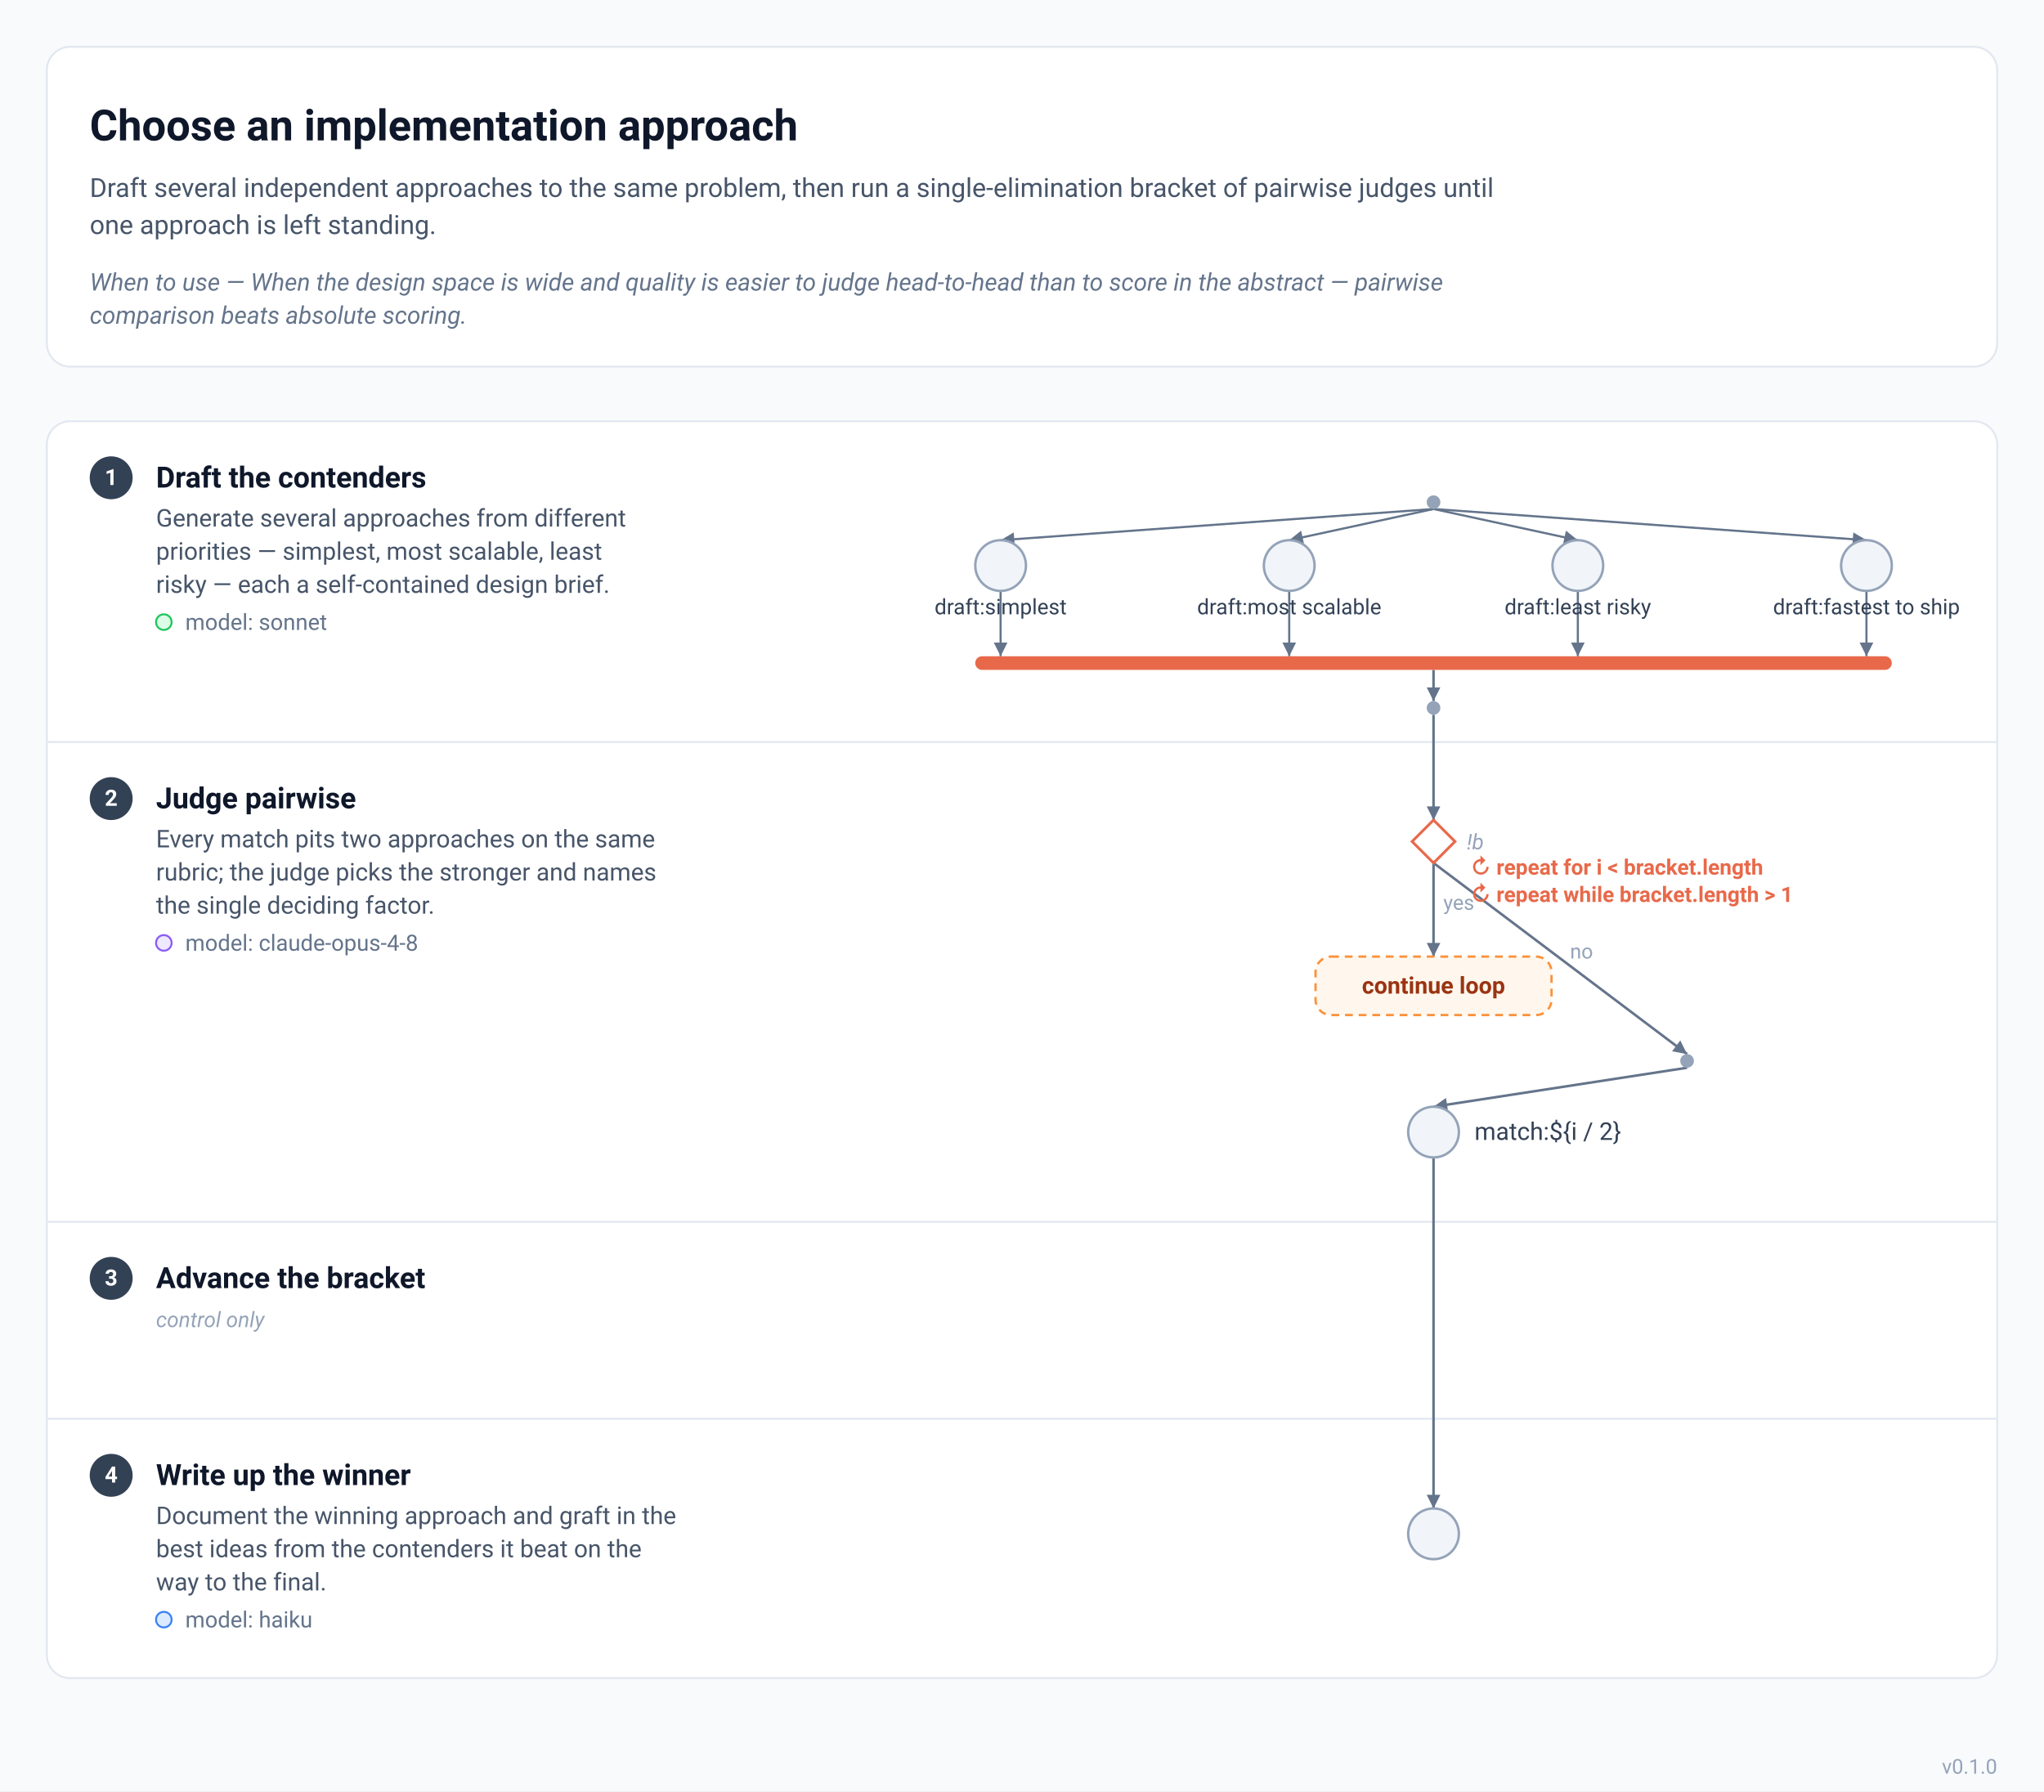
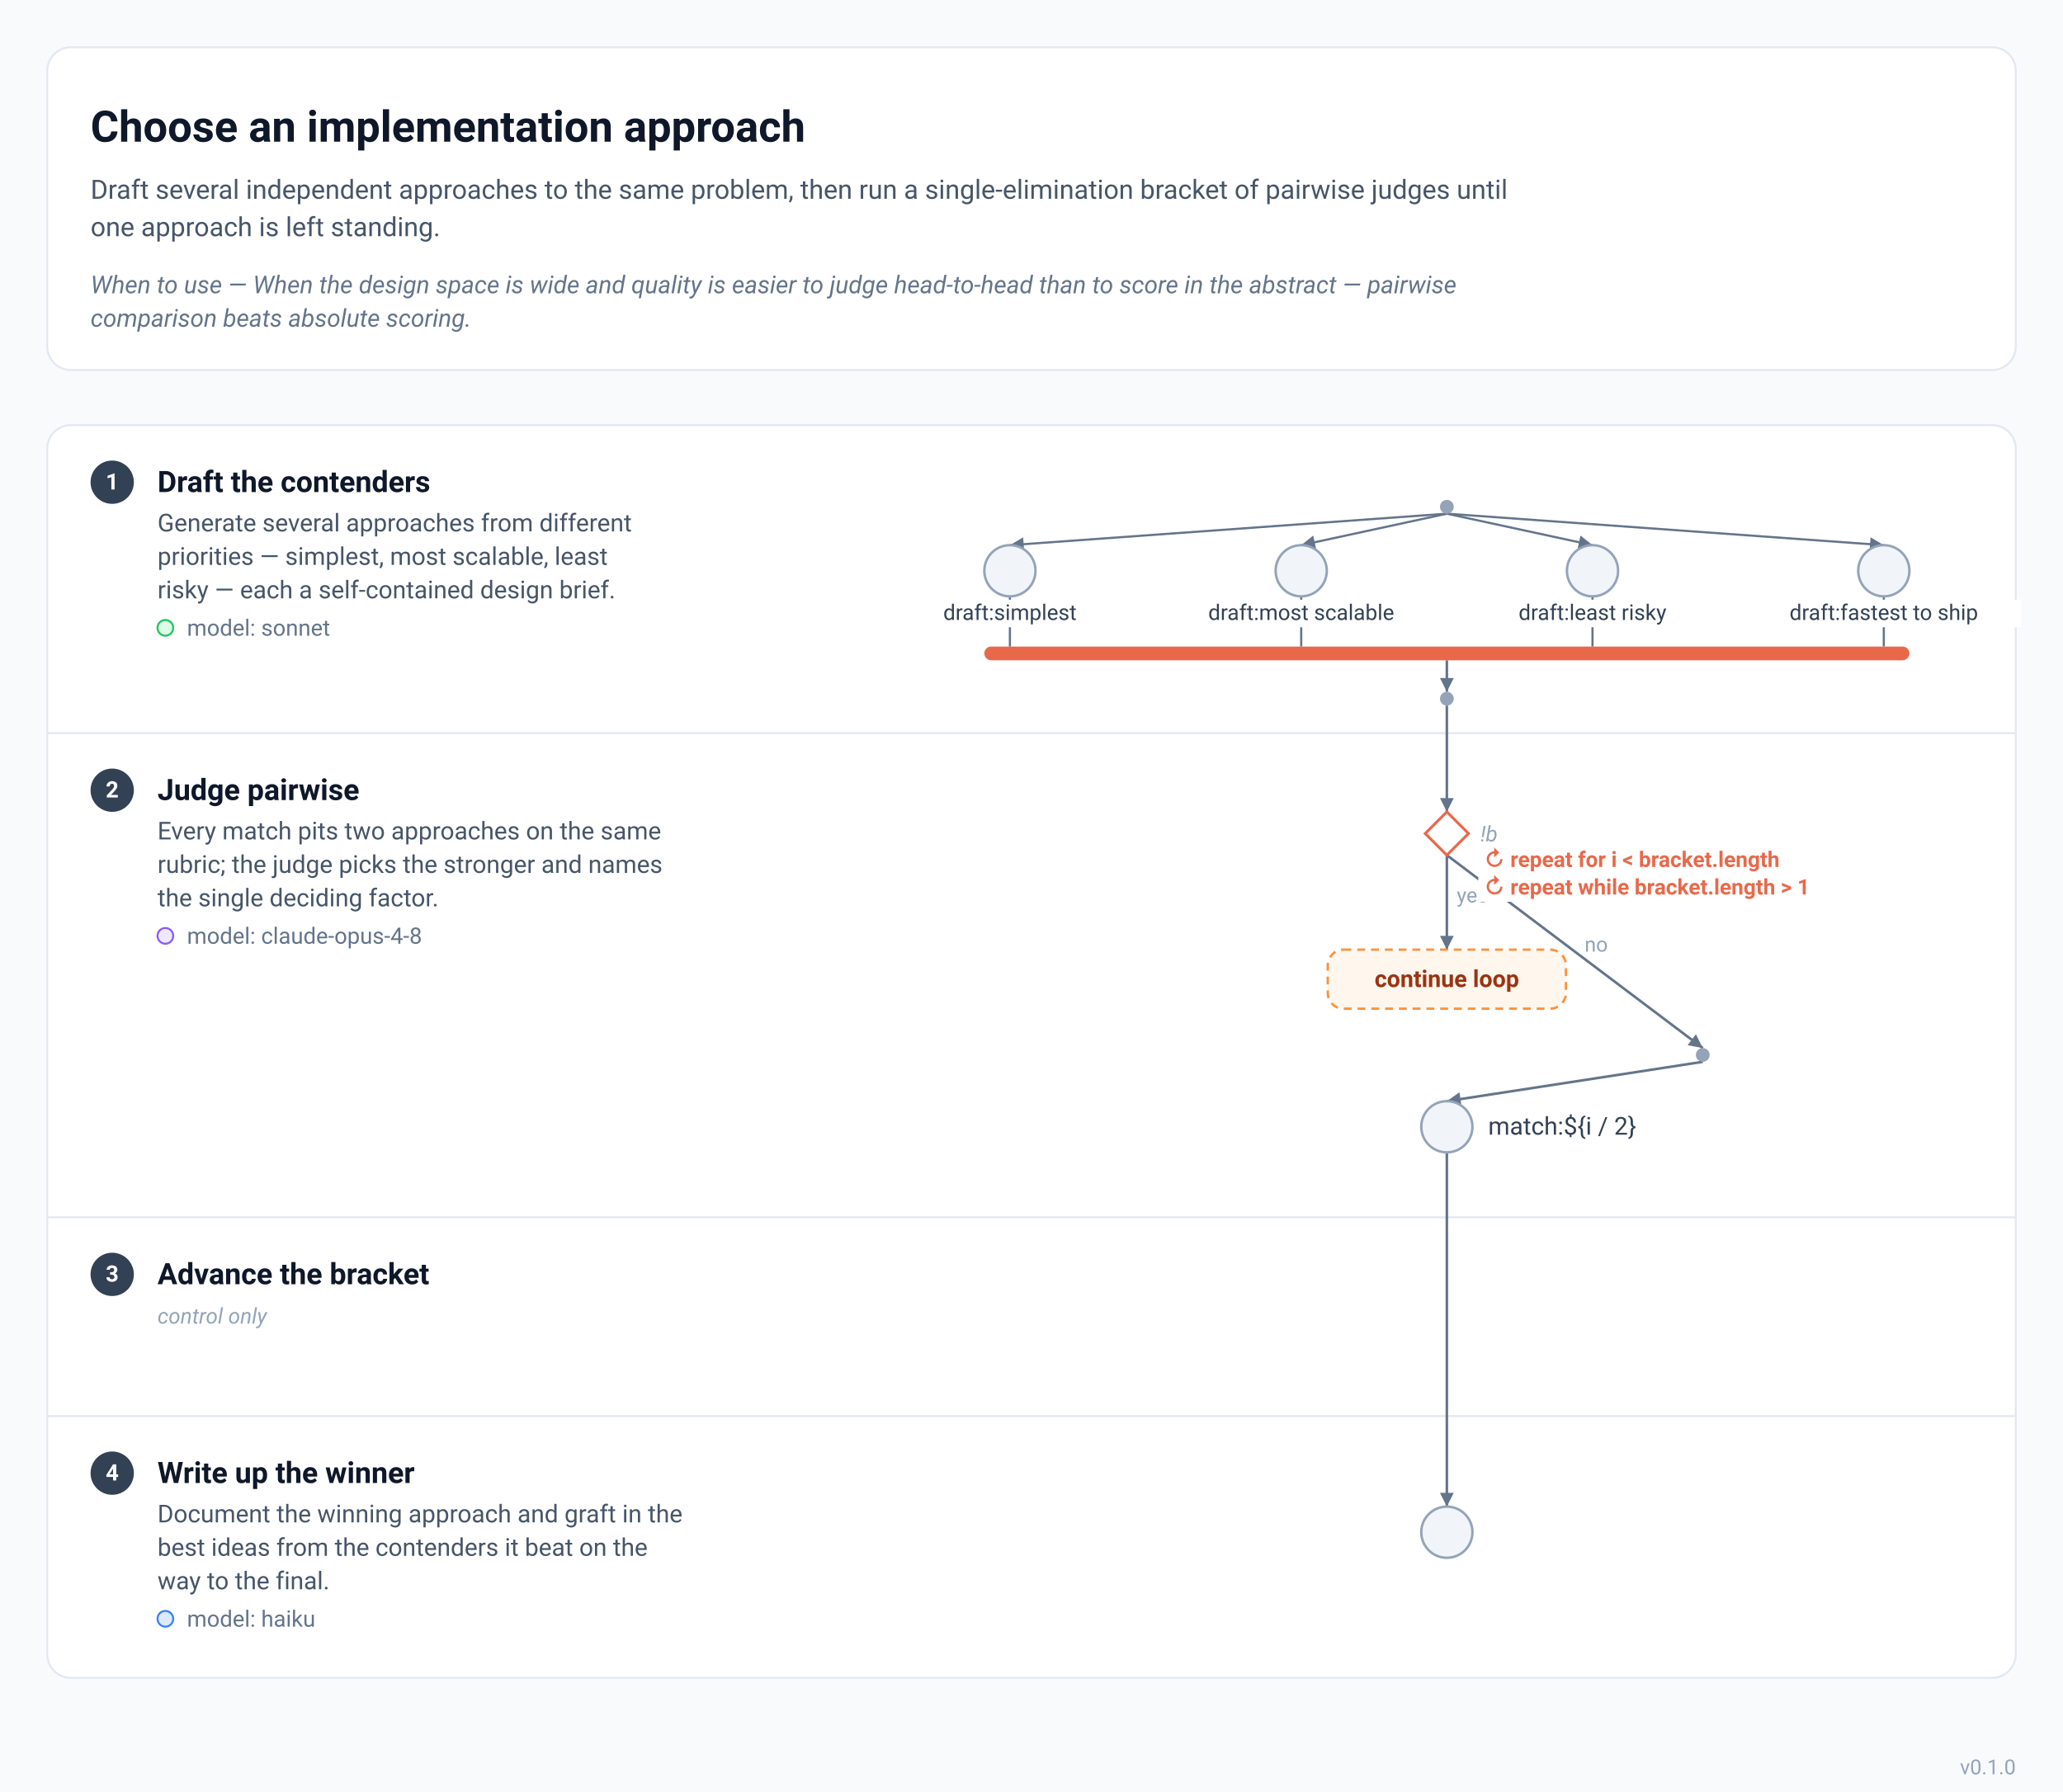
- <svg xmlns="http://www.w3.org/2000/svg" width="1048" height="918.5" viewBox="0 0 1048 918.5" font-family="-apple-system, BlinkMacSystemFont, 'Segoe UI', Roboto, Helvetica, Arial, sans-serif">
-   <rect width="1048" height="918.5" fill="#f8fafc" />
+ <svg xmlns="http://www.w3.org/2000/svg" width="1048" height="910.5" viewBox="0 0 1048 910.5" font-family="-apple-system, BlinkMacSystemFont, 'Segoe UI', Roboto, Helvetica, Arial, sans-serif">
+   <rect width="1048" height="910.5" fill="#f8fafc" />
  <g transform="translate(0 24)">
    <g class="header-card">
      <rect x="24" y="0" width="1000" height="164" rx="12" fill="#ffffff" stroke="#e2e8f0" stroke-width="1" />
      <text x="46" y="48" font-size="22" fill="#0f172a" font-weight="700">Choose an implementation approach</text>
      <text x="46" y="77" font-size="13.5" fill="#475569">Draft several independent approaches to the same problem, then run a single-elimination bracket of pairwise judges until</text>
      <text x="46" y="96" font-size="13.5" fill="#475569">one approach is left standing.</text>
      <text x="46" y="125" font-size="12.5" fill="#64748b" font-style="italic">When to use — When the design space is wide and quality is easier to judge head-to-head than to score in the abstract — pairwise</text>
      <text x="46" y="142" font-size="12.5" fill="#64748b" font-style="italic">comparison beats absolute scoring.</text>
    </g>
  </g>
  <g transform="translate(0 204)">
-     <rect x="24" y="12" width="1000" height="644.5" rx="12" fill="#ffffff" stroke="#e2e8f0" stroke-width="1" />
+     <rect x="24" y="12" width="1000" height="636.5" rx="12" fill="#ffffff" stroke="#e2e8f0" stroke-width="1" />
    <g class="swimlane" />
    <g class="swimlane">
-       <line x1="24" y1="176.5" x2="1024" y2="176.5" stroke="#e2e8f0" stroke-width="1" />
+       <line x1="24" y1="168.5" x2="1024" y2="168.5" stroke="#e2e8f0" stroke-width="1" />
    </g>
    <g class="swimlane-empty">
-       <line x1="24" y1="422.5" x2="1024" y2="422.5" stroke="#e2e8f0" stroke-width="1" />
+       <line x1="24" y1="414.5" x2="1024" y2="414.5" stroke="#e2e8f0" stroke-width="1" />
    </g>
    <g class="swimlane">
-       <line x1="24" y1="523.5" x2="1024" y2="523.5" stroke="#e2e8f0" stroke-width="1" />
+       <line x1="24" y1="515.5" x2="1024" y2="515.5" stroke="#e2e8f0" stroke-width="1" />
    </g>
    <g transform="translate(0 12)">
      <g class="lane-label">
        <circle cx="57" cy="29" r="11" fill="#334155" />
        <text x="57" y="32.7" font-size="11.5" fill="#ffffff" font-weight="700" text-anchor="middle">1</text>
        <text x="80" y="34" font-size="15" fill="#0f172a" font-weight="700">Draft the contenders</text>
        <text x="80" y="54" font-size="12.5" fill="#475569">Generate several approaches from different</text>
        <text x="80" y="71" font-size="12.5" fill="#475569">priorities — simplest, most scalable, least</text>
        <text x="80" y="88" font-size="12.5" fill="#475569">risky — each a self-contained design brief.</text>
        <circle cx="84" cy="103" r="4" fill="#dcfce7" stroke="#22c55e" stroke-width="1" />
        <text x="95" y="107" font-size="11.5" fill="#64748b">model: sonnet</text>
      </g>
    </g>
-     <g transform="translate(0 176.5)">
+     <g transform="translate(0 168.5)">
      <g class="lane-label">
        <circle cx="57" cy="29" r="11" fill="#334155" />
        <text x="57" y="32.7" font-size="11.5" fill="#ffffff" font-weight="700" text-anchor="middle">2</text>
        <text x="80" y="34" font-size="15" fill="#0f172a" font-weight="700">Judge pairwise</text>
        <text x="80" y="54" font-size="12.5" fill="#475569">Every match pits two approaches on the same</text>
        <text x="80" y="71" font-size="12.5" fill="#475569">rubric; the judge picks the stronger and names</text>
        <text x="80" y="88" font-size="12.5" fill="#475569">the single deciding factor.</text>
        <circle cx="84" cy="103" r="4" fill="#ede9fe" stroke="#8b5cf6" stroke-width="1" />
        <text x="95" y="107" font-size="11.5" fill="#64748b">model: claude-opus-4-8</text>
      </g>
    </g>
-     <g transform="translate(0 422.5)">
+     <g transform="translate(0 414.5)">
      <g class="lane-label">
        <circle cx="57" cy="29" r="11" fill="#334155" />
        <text x="57" y="32.7" font-size="11.5" fill="#ffffff" font-weight="700" text-anchor="middle">3</text>
        <text x="80" y="34" font-size="15" fill="#0f172a" font-weight="700">Advance the bracket</text>
        <text x="80" y="54" font-size="11" fill="#94a3b8" font-style="italic">control only</text>
      </g>
    </g>
-     <g transform="translate(0 523.5)">
+     <g transform="translate(0 515.5)">
      <g class="lane-label">
        <circle cx="57" cy="29" r="11" fill="#334155" />
        <text x="57" y="32.7" font-size="11.5" fill="#ffffff" font-weight="700" text-anchor="middle">4</text>
        <text x="80" y="34" font-size="15" fill="#0f172a" font-weight="700">Write up the winner</text>
        <text x="80" y="54" font-size="12.5" fill="#475569">Document the winning approach and graft in the</text>
        <text x="80" y="71" font-size="12.5" fill="#475569">best ideas from the contenders it beat on the</text>
        <text x="80" y="88" font-size="12.5" fill="#475569">way to the final.</text>
        <circle cx="84" cy="103" r="4" fill="#dbeafe" stroke="#3b82f6" stroke-width="1" />
        <text x="95" y="107" font-size="11.5" fill="#64748b">model: haiku</text>
      </g>
    </g>
    <g class="topology" transform="translate(431 0)">
      <g class="edge">
        <path d="M 304 57 L 82.03 73" fill="none" stroke="#64748b" stroke-width="1.1" />
        <polygon points="82.03,73 88.76,69.01 89.26,75.99" fill="#64748b" />
      </g>
      <g class="edge">
        <path d="M 304 57 L 230.01 73" fill="none" stroke="#64748b" stroke-width="1.1" />
        <polygon points="230.01,73 236.11,68.1 237.59,74.94" fill="#64748b" />
      </g>
      <g class="edge">
        <path d="M 304 57 L 377.99 73" fill="none" stroke="#64748b" stroke-width="1.1" />
        <polygon points="377.99,73 370.41,74.94 371.89,68.1" fill="#64748b" />
      </g>
      <g class="edge">
        <path d="M 304 57 L 525.97 73" fill="none" stroke="#64748b" stroke-width="1.1" />
        <polygon points="525.97,73 518.74,75.99 519.24,69.01" fill="#64748b" />
      </g>
      <g class="edge">
-         <path d="M 82.03 99 L 82.03 132.5" fill="none" stroke="#64748b" stroke-width="1.1" />
-         <polygon points="82.03,132.5 78.53,125.5 85.53,125.5" fill="#64748b" />
+         <path d="M 82.03 99 L 82.03 124.5" fill="none" stroke="#64748b" stroke-width="1.1" />
      </g>
      <g class="edge">
-         <path d="M 230.01 99 L 230.01 132.5" fill="none" stroke="#64748b" stroke-width="1.1" />
-         <polygon points="230.01,132.5 226.51,125.5 233.51,125.5" fill="#64748b" />
+         <path d="M 230.01 99 L 230.01 124.5" fill="none" stroke="#64748b" stroke-width="1.1" />
      </g>
      <g class="edge">
-         <path d="M 377.99 99 L 377.99 132.5" fill="none" stroke="#64748b" stroke-width="1.1" />
-         <polygon points="377.99,132.5 374.49,125.5 381.49,125.5" fill="#64748b" />
+         <path d="M 377.99 99 L 377.99 124.5" fill="none" stroke="#64748b" stroke-width="1.1" />
      </g>
      <g class="edge">
-         <path d="M 525.97 99 L 525.97 132.5" fill="none" stroke="#64748b" stroke-width="1.1" />
-         <polygon points="525.97,132.5 522.47,125.5 529.47,125.5" fill="#64748b" />
+         <path d="M 525.97 99 L 525.97 124.5" fill="none" stroke="#64748b" stroke-width="1.1" />
      </g>
      <g class="edge">
-         <path d="M 304 139.5 L 304 155.5" fill="none" stroke="#64748b" stroke-width="1.3" />
-         <polygon points="304,155.5 300.5,148.5 307.5,148.5" fill="#64748b" />
+         <path d="M 304 131.5 L 304 147.5" fill="none" stroke="#64748b" stroke-width="1.3" />
+         <polygon points="304,147.5 300.5,140.5 307.5,140.5" fill="#64748b" />
      </g>
      <g class="edge">
-         <path d="M 304 238.5 L 304 286.5" fill="none" stroke="#64748b" stroke-width="1.3" />
-         <polygon points="304,286.5 300.5,279.5 307.5,279.5" fill="#64748b" />
-         <text x="309" y="262.5" font-size="10.5" fill="#94a3b8">yes</text>
+         <path d="M 304 230.5 L 304 278.5" fill="none" stroke="#64748b" stroke-width="1.3" />
+         <polygon points="304,278.5 300.5,271.5 307.5,271.5" fill="#64748b" />
+         <text x="309" y="254.5" font-size="10.5" fill="#94a3b8">yes</text>
      </g>
      <g class="edge">
-         <path d="M 304 238.5 L 434 336.5" fill="none" stroke="#64748b" stroke-width="1.3" />
-         <polygon points="434,336.5 426.3,335.08 430.52,329.49" fill="#64748b" />
-         <text x="374" y="287.5" font-size="10.5" fill="#94a3b8">no</text>
+         <path d="M 304 230.5 L 434 328.5" fill="none" stroke="#64748b" stroke-width="1.3" />
+         <polygon points="434,328.5 426.3,327.08 430.52,321.49" fill="#64748b" />
+         <text x="374" y="279.5" font-size="10.5" fill="#94a3b8">no</text>
      </g>
      <g class="edge">
-         <path d="M 434 343.5 L 304 363.5" fill="none" stroke="#64748b" stroke-width="1.3" />
-         <polygon points="304,363.5 310.39,358.98 311.45,365.89" fill="#64748b" />
+         <path d="M 434 335.5 L 304 355.5" fill="none" stroke="#64748b" stroke-width="1.3" />
+         <polygon points="304,355.5 310.39,350.98 311.45,357.89" fill="#64748b" />
      </g>
      <g class="edge">
-         <path d="M 304 162.5 L 304 216.5" fill="none" stroke="#64748b" stroke-width="1.3" />
-         <polygon points="304,216.5 300.5,209.5 307.5,209.5" fill="#64748b" />
+         <path d="M 304 154.5 L 304 208.5" fill="none" stroke="#64748b" stroke-width="1.3" />
+         <polygon points="304,208.5 300.5,201.5 307.5,201.5" fill="#64748b" />
      </g>
      <g class="edge">
-         <path d="M 304 389.5 L 304 569.5" fill="none" stroke="#64748b" stroke-width="1.3" />
-         <polygon points="304,569.5 300.5,562.5 307.5,562.5" fill="#64748b" />
+         <path d="M 304 381.5 L 304 561.5" fill="none" stroke="#64748b" stroke-width="1.3" />
+         <polygon points="304,561.5 300.5,554.5 307.5,554.5" fill="#64748b" />
      </g>
      <circle class="hub" cx="304" cy="53.5" r="3.5" fill="#94a3b8" />
      <g class="agent-node">
        <circle cx="82.03" cy="86" r="13" fill="#f1f5f9" stroke="#94a3b8" stroke-width="1.25" />
+         <rect x="34.37" y="100.7" width="95.32" height="14" fill="#ffffff" />
        <text x="82.03" y="111" font-size="11" fill="#334155" text-anchor="middle">draft:simplest</text>
      </g>
      <g class="agent-node">
        <circle cx="230.01" cy="86" r="13" fill="#f1f5f9" stroke="#94a3b8" stroke-width="1.25" />
+         <rect x="166.4" y="100.7" width="127.22" height="14" fill="#ffffff" />
        <text x="230.01" y="111" font-size="11" fill="#334155" text-anchor="middle">draft:most scalable</text>
      </g>
      <g class="agent-node">
        <circle cx="377.99" cy="86" r="13" fill="#f1f5f9" stroke="#94a3b8" stroke-width="1.25" />
+         <rect x="320.76" y="100.7" width="114.46" height="14" fill="#ffffff" />
        <text x="377.99" y="111" font-size="11" fill="#334155" text-anchor="middle">draft:least risky</text>
      </g>
      <g class="agent-node">
        <circle cx="525.97" cy="86" r="13" fill="#f1f5f9" stroke="#94a3b8" stroke-width="1.25" />
+         <rect x="455.98" y="100.7" width="139.98" height="14" fill="#ffffff" />
        <text x="525.97" y="111" font-size="11" fill="#334155" text-anchor="middle">draft:fastest to ship</text>
      </g>
-       <rect class="barrier" x="69.03" y="132.5" width="469.94" height="7" rx="3.5" fill="#e8694a" />
-       <circle class="hub" cx="304" cy="159" r="3.5" fill="#94a3b8" />
+       <rect class="barrier" x="69.03" y="124.5" width="469.94" height="7" rx="3.5" fill="#e8694a" />
+       <circle class="hub" cx="304" cy="151" r="3.5" fill="#94a3b8" />
      <g class="decision">
-         <polygon points="304,216.5 315,227.5 304,238.5 293,227.5" fill="#ffffff" stroke="#e8694a" stroke-width="1.4" />
-         <text x="321" y="231.5" font-size="11" fill="#94a3b8" font-style="italic">!b</text>
+         <polygon points="304,208.5 315,219.5 304,230.5 293,219.5" fill="#ffffff" stroke="#e8694a" stroke-width="1.4" />
+         <rect x="318" y="213.2" width="18.76" height="14" fill="#ffffff" />
+         <text x="321" y="223.5" font-size="11" fill="#94a3b8" font-style="italic">!b</text>
      </g>
      <g class="control-node">
-         <rect class="control-box" x="243.5" y="286.5" width="121" height="30" rx="8" fill="#fff7ed" stroke="#fb923c" stroke-width="1.2" stroke-dasharray="4 3" />
-         <text x="304" y="305.5" font-size="12" fill="#9a3412" font-weight="600" text-anchor="middle">continue loop</text>
+         <rect class="control-box" x="243.5" y="278.5" width="121" height="30" rx="8" fill="#fff7ed" stroke="#fb923c" stroke-width="1.2" stroke-dasharray="4 3" />
+         <text x="304" y="297.5" font-size="12" fill="#9a3412" font-weight="600" text-anchor="middle">continue loop</text>
      </g>
-       <circle class="hub" cx="434" cy="340" r="3.5" fill="#94a3b8" />
+       <circle class="hub" cx="434" cy="332" r="3.5" fill="#94a3b8" />
      <g class="agent-node">
-         <circle cx="304" cy="376.5" r="13" fill="#f1f5f9" stroke="#94a3b8" stroke-width="1.25" />
-         <text x="325" y="380.5" font-size="12.5" fill="#334155">match:${i / 2}</text>
+         <circle cx="304" cy="368.5" r="13" fill="#f1f5f9" stroke="#94a3b8" stroke-width="1.25" />
+         <rect x="322" y="361" width="107.5" height="15.5" fill="#ffffff" />
+         <text x="325" y="372.5" font-size="12.5" fill="#334155">match:${i / 2}</text>
      </g>
      <g class="agent-node">
-         <circle cx="304" cy="582.5" r="13" fill="#f1f5f9" stroke="#94a3b8" stroke-width="1.25" />
+         <circle cx="304" cy="574.5" r="13" fill="#f1f5f9" stroke="#94a3b8" stroke-width="1.25" />
      </g>
      <g class="loop-badge">
-         <text x="323" y="244.5" font-size="11" fill="#e8694a" font-weight="600">↻ repeat for i &lt; bracket.length</text>
+         <rect x="320" y="226.2" width="203.78" height="14" fill="#ffffff" />
+         <text x="323" y="236.5" font-size="11" fill="#e8694a" font-weight="600">↻ repeat for i &lt; bracket.length</text>
      </g>
      <g class="loop-badge">
-         <text x="323" y="258.5" font-size="11" fill="#e8694a" font-weight="600">↻ repeat while bracket.length &gt; 1</text>
+         <rect x="320" y="240.2" width="216.54" height="14" fill="#ffffff" />
+         <text x="323" y="250.5" font-size="11" fill="#e8694a" font-weight="600">↻ repeat while bracket.length &gt; 1</text>
      </g>
    </g>
  </g>
  <g class="provenance">
-     <text x="1024" y="909.5" font-size="10.5" fill="#94a3b8" text-anchor="end">v0.1.0</text>
+     <text x="1024" y="901.5" font-size="10.5" fill="#94a3b8" text-anchor="end">v0.1.0</text>
  </g>
</svg>
